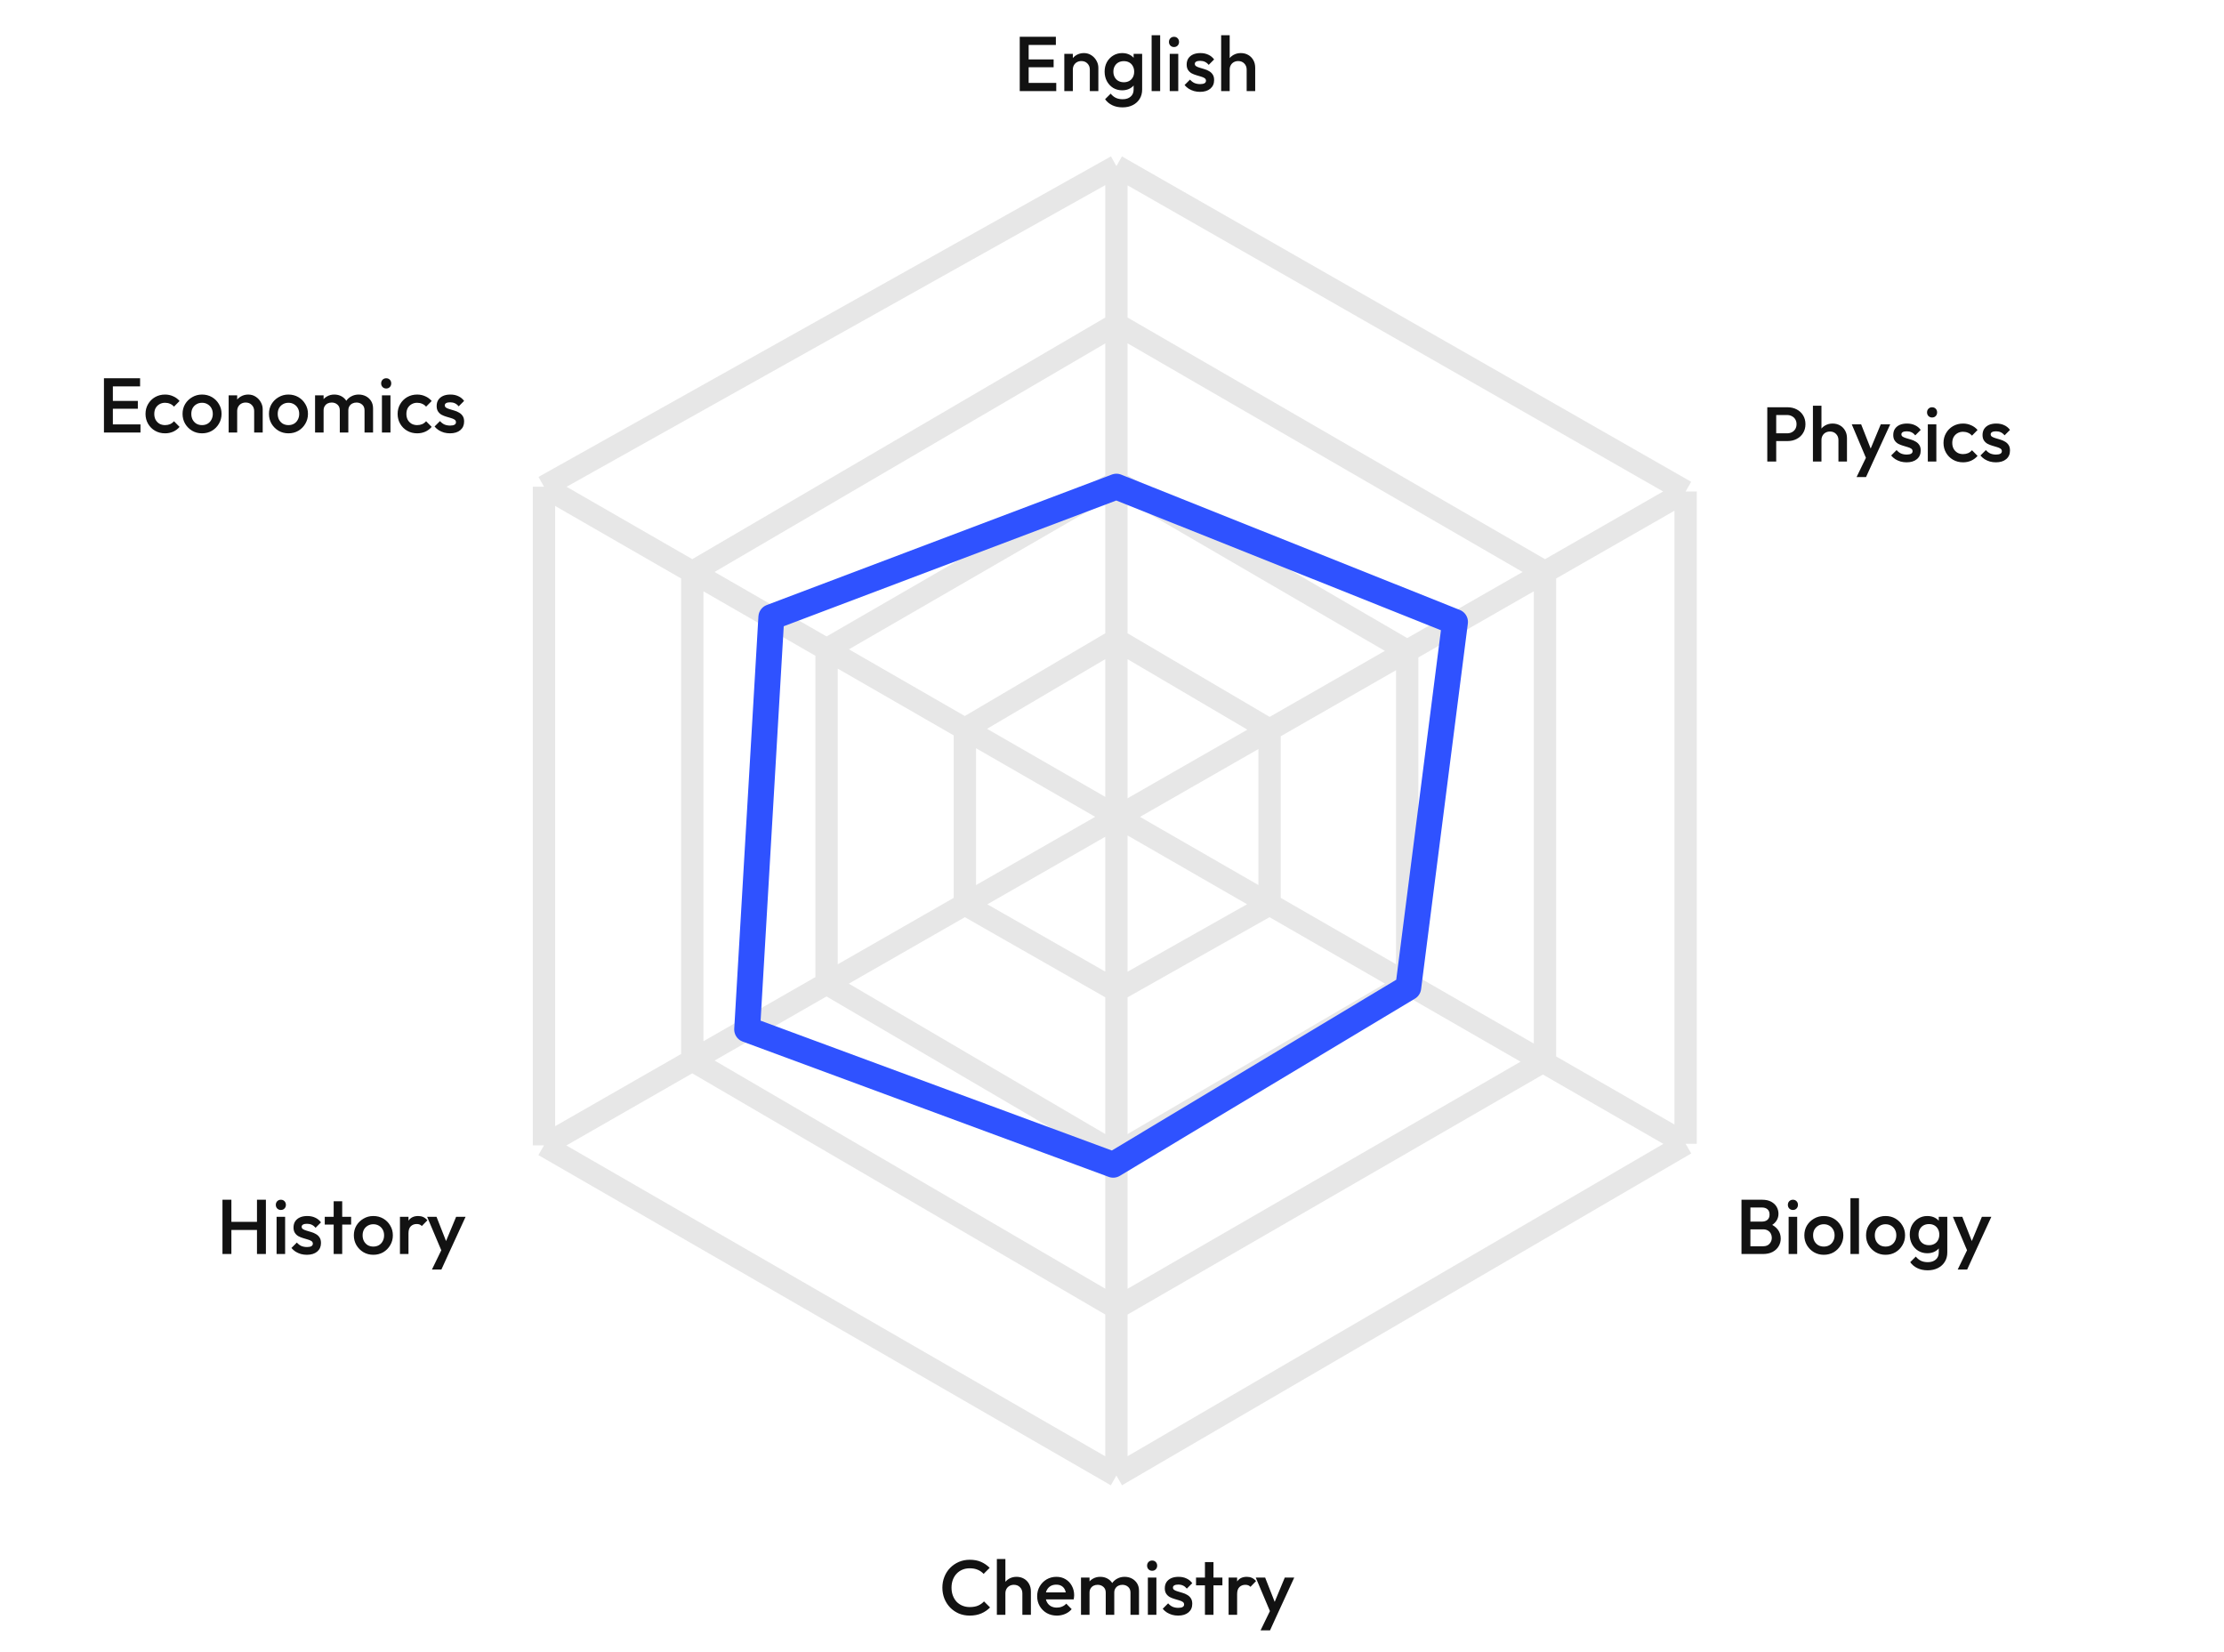
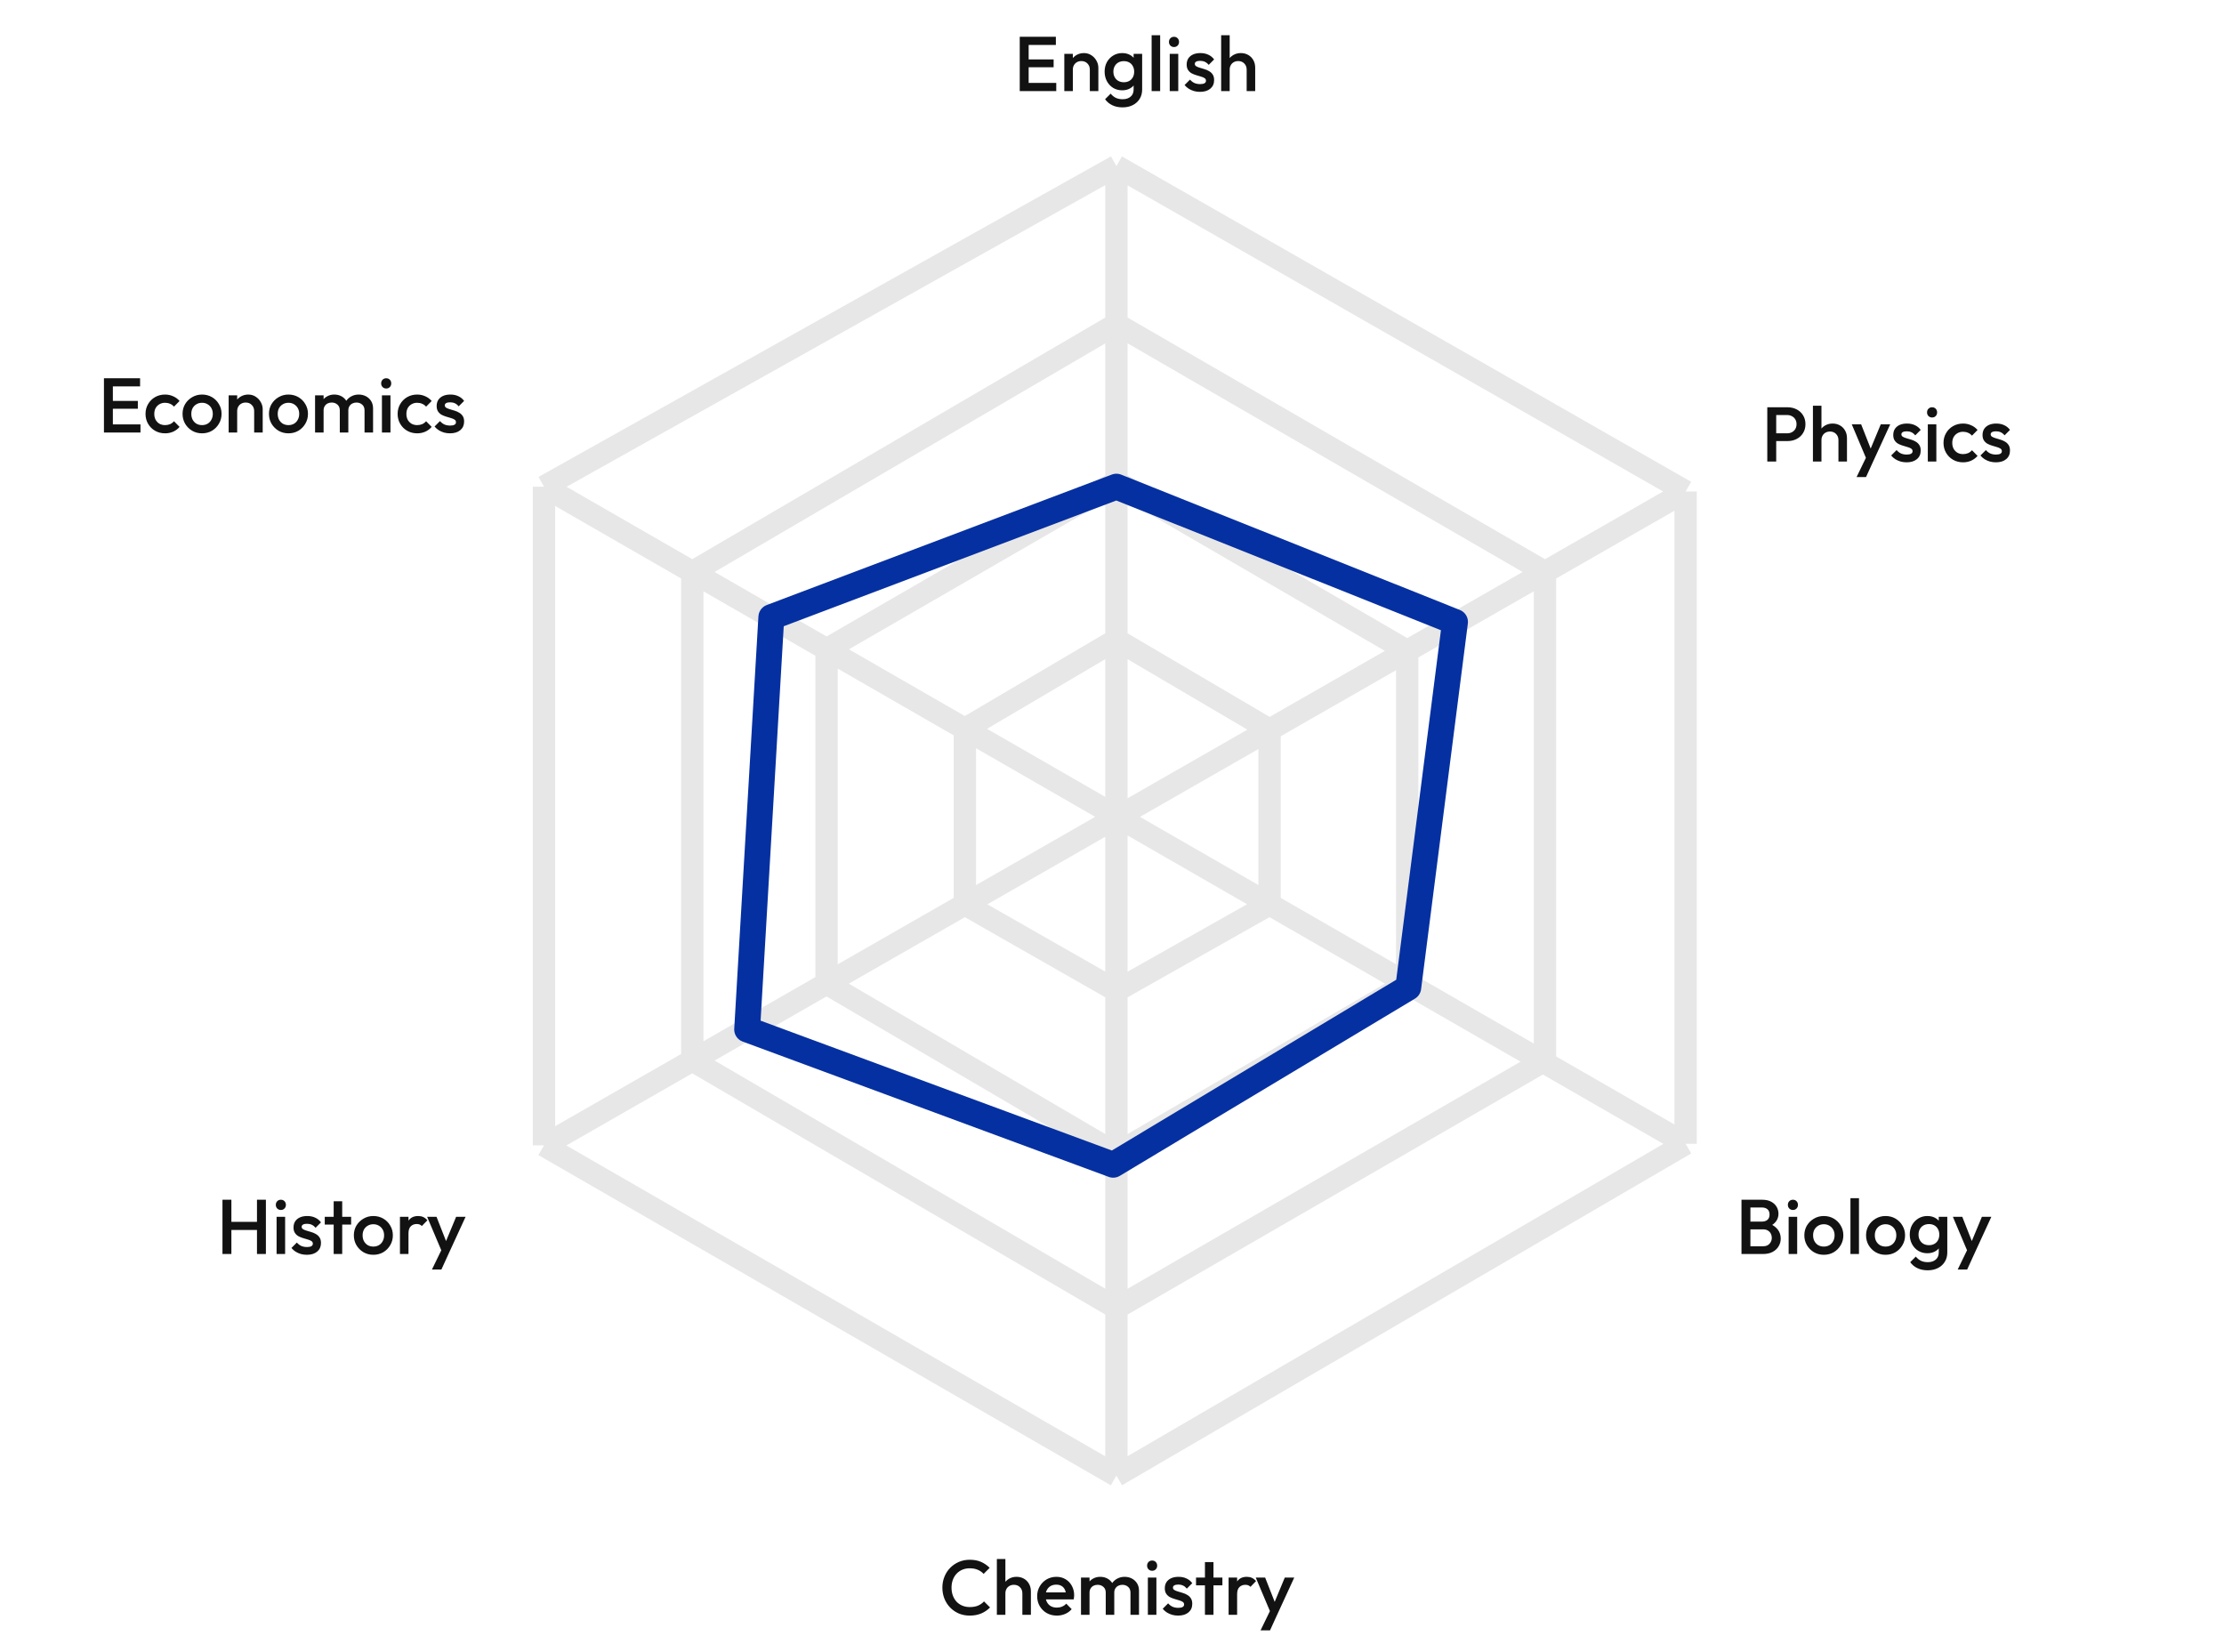
<svg xmlns="http://www.w3.org/2000/svg" width="299" height="222" viewBox="0 0 299 222" fill="none">
  <path d="M150.092 22.333L226.618 66.075M150.092 22.333L73.133 65.426M150.092 22.333V43.554M150.092 198.385L226.618 153.777M150.092 198.385L73.133 153.993M150.092 198.385V175.865M226.618 153.777V66.075M226.618 153.777L189.186 132.229M226.618 66.075L207.71 76.906M73.133 65.426L93.077 76.906M73.133 65.426V109.71V153.993M73.133 153.993L93.077 142.569M150.092 43.554L93.077 76.906M150.092 43.554L207.71 76.906M150.092 43.554V64.776M93.077 76.906V142.569M93.077 76.906L111.128 87.297M93.077 142.569L150.092 175.865M93.077 142.569L111.128 132.229M207.71 76.906V142.068C207.71 142.378 207.544 142.665 207.276 142.82L150.092 175.865M207.71 76.906L189.186 87.517M150.092 175.865V155.076M150.092 64.776L111.128 87.297M150.092 64.776L189.186 87.517M150.092 64.776V85.998M111.128 87.297V132.229M111.128 87.297L129.718 97.998M111.128 132.229L150.092 155.076M111.128 132.229L129.718 121.581M150.092 155.076L189.186 132.229M150.092 155.076V133.205M189.186 132.229V87.517M189.186 132.229L170.687 121.581M189.186 87.517L170.687 98.113M150.092 85.998L170.687 98.113M150.092 85.998V133.205M150.092 85.998L129.718 97.998M170.687 98.113V121.581M170.687 98.113L129.718 121.581M170.687 121.581L150.092 133.205M170.687 121.581L129.718 97.998M150.092 133.205L129.718 121.581M129.718 121.581V97.998" stroke="#121212" stroke-opacity="0.1" stroke-width="3" stroke-linejoin="round" />
-   <path d="M103.699 82.966L150.092 65.425L195.617 83.615L189.33 132.772L149.658 156.592L100.447 138.402L103.699 82.966Z" stroke="#2F52FF" stroke-width="3.475" stroke-linejoin="round" />
+   <path d="M103.699 82.966L150.092 65.425L195.617 83.615L189.33 132.772L149.658 156.592L100.447 138.402L103.699 82.966Z" stroke="#0530A1" stroke-width="3.475" stroke-linejoin="round" />
  <path d="M137.096 12.245V4.947H138.295V12.245H137.096ZM137.919 12.245V11.15H142.006V12.245H137.919ZM137.919 9.044V7.991H141.652V9.044H137.919ZM137.919 6.042V4.947H141.954V6.042H137.919ZM146.519 12.245V9.357C146.519 9.024 146.411 8.749 146.196 8.534C145.987 8.318 145.716 8.21 145.383 8.21C145.16 8.21 144.962 8.259 144.788 8.356C144.615 8.454 144.479 8.589 144.382 8.763C144.284 8.937 144.236 9.135 144.236 9.357L143.788 9.107C143.788 8.725 143.871 8.388 144.038 8.096C144.205 7.797 144.434 7.564 144.726 7.397C145.025 7.223 145.358 7.136 145.727 7.136C146.102 7.136 146.436 7.234 146.728 7.428C147.02 7.616 147.249 7.863 147.416 8.169C147.583 8.467 147.666 8.78 147.666 9.107V12.245H146.519ZM143.089 12.245V7.241H144.236V12.245H143.089ZM150.917 14.434C150.388 14.434 149.926 14.337 149.53 14.143C149.134 13.955 148.814 13.687 148.571 13.34L149.321 12.589C149.523 12.839 149.752 13.027 150.009 13.152C150.267 13.277 150.576 13.34 150.937 13.34C151.389 13.34 151.747 13.222 152.011 12.985C152.275 12.756 152.407 12.44 152.407 12.037V10.806L152.606 9.701L152.407 8.586V7.241H153.554V12.037C153.554 12.516 153.443 12.933 153.221 13.288C152.998 13.649 152.689 13.931 152.293 14.132C151.897 14.334 151.438 14.434 150.917 14.434ZM150.864 12.141C150.42 12.141 150.016 12.033 149.655 11.818C149.301 11.595 149.019 11.293 148.811 10.911C148.609 10.528 148.508 10.101 148.508 9.628C148.508 9.156 148.609 8.732 148.811 8.356C149.019 7.981 149.301 7.686 149.655 7.47C150.016 7.248 150.42 7.136 150.864 7.136C151.261 7.136 151.608 7.216 151.907 7.376C152.206 7.536 152.439 7.759 152.606 8.043C152.772 8.322 152.856 8.648 152.856 9.024V10.254C152.856 10.622 152.769 10.949 152.595 11.234C152.428 11.519 152.195 11.741 151.897 11.901C151.598 12.061 151.254 12.141 150.864 12.141ZM151.094 11.057C151.372 11.057 151.615 10.998 151.824 10.879C152.032 10.761 152.192 10.598 152.303 10.389C152.421 10.174 152.48 9.924 152.48 9.639C152.48 9.354 152.421 9.107 152.303 8.898C152.192 8.683 152.032 8.516 151.824 8.398C151.615 8.28 151.372 8.221 151.094 8.221C150.816 8.221 150.569 8.28 150.354 8.398C150.145 8.516 149.982 8.683 149.864 8.898C149.745 9.107 149.686 9.354 149.686 9.639C149.686 9.917 149.745 10.163 149.864 10.379C149.982 10.594 150.145 10.761 150.354 10.879C150.569 10.998 150.816 11.057 151.094 11.057ZM154.828 12.245V4.739H155.975V12.245H154.828ZM157.262 12.245V7.241H158.409V12.245H157.262ZM157.835 6.323C157.641 6.323 157.477 6.257 157.345 6.125C157.22 5.993 157.158 5.83 157.158 5.635C157.158 5.441 157.22 5.277 157.345 5.145C157.477 5.013 157.641 4.947 157.835 4.947C158.037 4.947 158.2 5.013 158.325 5.145C158.45 5.277 158.513 5.441 158.513 5.635C158.513 5.83 158.45 5.993 158.325 6.125C158.2 6.257 158.037 6.323 157.835 6.323ZM161.332 12.349C161.054 12.349 160.786 12.315 160.529 12.245C160.272 12.169 160.036 12.064 159.82 11.932C159.605 11.793 159.417 11.627 159.257 11.432L159.987 10.702C160.161 10.904 160.359 11.057 160.581 11.161C160.811 11.258 161.068 11.307 161.353 11.307C161.61 11.307 161.804 11.269 161.937 11.192C162.069 11.116 162.135 11.004 162.135 10.858C162.135 10.706 162.072 10.587 161.947 10.504C161.822 10.421 161.659 10.351 161.457 10.296C161.262 10.233 161.054 10.17 160.831 10.108C160.616 10.045 160.407 9.962 160.206 9.858C160.011 9.746 159.851 9.597 159.726 9.409C159.601 9.222 159.539 8.978 159.539 8.679C159.539 8.36 159.612 8.085 159.758 7.856C159.91 7.626 160.122 7.449 160.394 7.324C160.672 7.199 161.002 7.136 161.384 7.136C161.787 7.136 162.142 7.209 162.447 7.355C162.76 7.494 163.021 7.706 163.229 7.991L162.5 8.721C162.354 8.54 162.187 8.405 161.999 8.315C161.811 8.224 161.596 8.179 161.353 8.179C161.123 8.179 160.946 8.214 160.821 8.283C160.696 8.353 160.633 8.454 160.633 8.586C160.633 8.725 160.696 8.832 160.821 8.909C160.946 8.985 161.106 9.051 161.301 9.107C161.502 9.163 161.711 9.225 161.926 9.295C162.149 9.357 162.357 9.448 162.552 9.566C162.753 9.677 162.917 9.83 163.042 10.024C163.167 10.212 163.229 10.459 163.229 10.765C163.229 11.251 163.059 11.637 162.718 11.922C162.378 12.207 161.916 12.349 161.332 12.349ZM167.605 12.245V9.357C167.605 9.024 167.497 8.749 167.282 8.534C167.073 8.318 166.802 8.21 166.469 8.21C166.246 8.21 166.048 8.259 165.874 8.356C165.7 8.454 165.565 8.589 165.468 8.763C165.37 8.937 165.322 9.135 165.322 9.357L164.873 9.107C164.873 8.725 164.957 8.388 165.124 8.096C165.29 7.797 165.52 7.564 165.812 7.397C166.111 7.223 166.444 7.136 166.813 7.136C167.188 7.136 167.522 7.22 167.813 7.387C168.105 7.553 168.335 7.786 168.502 8.085C168.668 8.377 168.752 8.718 168.752 9.107V12.245H167.605ZM164.175 12.245V4.739H165.322V12.245H164.175Z" fill="#121212" />
  <path d="M238.423 59.298V58.256H240.247C240.497 58.256 240.716 58.207 240.904 58.11C241.099 58.006 241.252 57.863 241.363 57.682C241.474 57.495 241.53 57.276 241.53 57.026C241.53 56.775 241.474 56.56 241.363 56.379C241.252 56.192 241.099 56.049 240.904 55.952C240.716 55.847 240.497 55.795 240.247 55.795H238.423V54.753H240.31C240.768 54.753 241.179 54.847 241.54 55.034C241.908 55.222 242.197 55.486 242.405 55.827C242.621 56.167 242.729 56.567 242.729 57.026C242.729 57.484 242.621 57.884 242.405 58.225C242.197 58.565 241.908 58.829 241.54 59.017C241.179 59.205 240.768 59.298 240.31 59.298H238.423ZM237.599 62.051V54.753H238.798V62.051H237.599ZM247.165 62.051V59.163C247.165 58.829 247.057 58.555 246.842 58.339C246.633 58.124 246.362 58.016 246.028 58.016C245.806 58.016 245.608 58.065 245.434 58.162C245.26 58.259 245.125 58.395 245.028 58.569C244.93 58.742 244.882 58.941 244.882 59.163L244.433 58.913C244.433 58.53 244.517 58.193 244.684 57.901C244.85 57.602 245.08 57.37 245.372 57.203C245.671 57.029 246.004 56.942 246.373 56.942C246.748 56.942 247.081 57.026 247.373 57.193C247.665 57.359 247.895 57.592 248.061 57.891C248.228 58.183 248.312 58.523 248.312 58.913V62.051H247.165ZM243.735 62.051V54.544H244.882V62.051H243.735ZM251.093 62.103L248.956 57.047H250.217L251.677 60.758H251.312L252.855 57.047H254.127L251.802 62.103H251.093ZM249.602 64.136L251.156 60.935L251.802 62.103L250.874 64.136H249.602ZM256.327 62.155C256.049 62.155 255.781 62.12 255.524 62.051C255.267 61.974 255.031 61.87 254.815 61.738C254.6 61.599 254.412 61.432 254.252 61.238L254.982 60.508C255.156 60.709 255.354 60.862 255.576 60.967C255.806 61.064 256.063 61.113 256.348 61.113C256.605 61.113 256.8 61.074 256.932 60.998C257.064 60.921 257.13 60.81 257.13 60.664C257.13 60.511 257.067 60.393 256.942 60.31C256.817 60.226 256.654 60.157 256.452 60.101C256.257 60.039 256.049 59.976 255.826 59.914C255.611 59.851 255.402 59.768 255.201 59.663C255.006 59.552 254.846 59.403 254.721 59.215C254.596 59.027 254.534 58.784 254.534 58.485C254.534 58.166 254.607 57.891 254.753 57.662C254.906 57.432 255.118 57.255 255.389 57.13C255.667 57.005 255.997 56.942 256.379 56.942C256.782 56.942 257.137 57.015 257.442 57.161C257.755 57.3 258.016 57.512 258.224 57.797L257.495 58.527C257.349 58.346 257.182 58.211 256.994 58.12C256.806 58.03 256.591 57.985 256.348 57.985C256.118 57.985 255.941 58.02 255.816 58.089C255.691 58.159 255.628 58.259 255.628 58.391C255.628 58.53 255.691 58.638 255.816 58.715C255.941 58.791 256.101 58.857 256.296 58.913C256.497 58.968 256.706 59.031 256.921 59.1C257.144 59.163 257.352 59.253 257.547 59.371C257.748 59.483 257.912 59.636 258.037 59.83C258.162 60.018 258.224 60.265 258.224 60.57C258.224 61.057 258.054 61.443 257.714 61.728C257.373 62.013 256.911 62.155 256.327 62.155ZM259.18 62.051V57.047H260.327V62.051H259.18ZM259.754 56.129C259.559 56.129 259.396 56.063 259.264 55.931C259.139 55.799 259.076 55.636 259.076 55.441C259.076 55.246 259.139 55.083 259.264 54.951C259.396 54.819 259.559 54.753 259.754 54.753C259.955 54.753 260.119 54.819 260.244 54.951C260.369 55.083 260.431 55.246 260.431 55.441C260.431 55.636 260.369 55.799 260.244 55.931C260.119 56.063 259.955 56.129 259.754 56.129ZM263.918 62.155C263.424 62.155 262.976 62.041 262.573 61.811C262.176 61.582 261.864 61.269 261.634 60.873C261.405 60.477 261.29 60.035 261.29 59.549C261.29 59.055 261.405 58.614 261.634 58.225C261.864 57.828 262.176 57.516 262.573 57.286C262.976 57.057 263.424 56.942 263.918 56.942C264.307 56.942 264.668 57.019 265.002 57.172C265.342 57.318 265.631 57.53 265.867 57.808L265.117 58.569C264.971 58.395 264.793 58.266 264.585 58.183C264.383 58.093 264.161 58.047 263.918 58.047C263.633 58.047 263.379 58.113 263.156 58.245C262.941 58.371 262.771 58.544 262.646 58.767C262.527 58.989 262.468 59.25 262.468 59.549C262.468 59.841 262.527 60.101 262.646 60.331C262.771 60.553 262.941 60.73 263.156 60.862C263.379 60.987 263.633 61.05 263.918 61.05C264.161 61.05 264.383 61.008 264.585 60.925C264.793 60.835 264.971 60.703 265.117 60.529L265.867 61.29C265.631 61.568 265.342 61.783 265.002 61.936C264.668 62.082 264.307 62.155 263.918 62.155ZM268.331 62.155C268.053 62.155 267.785 62.12 267.528 62.051C267.271 61.974 267.035 61.87 266.819 61.738C266.604 61.599 266.416 61.432 266.256 61.238L266.986 60.508C267.16 60.709 267.358 60.862 267.58 60.967C267.81 61.064 268.067 61.113 268.352 61.113C268.609 61.113 268.804 61.074 268.936 60.998C269.068 60.921 269.134 60.81 269.134 60.664C269.134 60.511 269.071 60.393 268.946 60.31C268.821 60.226 268.658 60.157 268.456 60.101C268.261 60.039 268.053 59.976 267.83 59.914C267.615 59.851 267.406 59.768 267.205 59.663C267.01 59.552 266.85 59.403 266.725 59.215C266.6 59.027 266.538 58.784 266.538 58.485C266.538 58.166 266.611 57.891 266.757 57.662C266.909 57.432 267.121 57.255 267.393 57.13C267.671 57.005 268.001 56.942 268.383 56.942C268.786 56.942 269.141 57.015 269.446 57.161C269.759 57.3 270.02 57.512 270.228 57.797L269.499 58.527C269.353 58.346 269.186 58.211 268.998 58.12C268.81 58.03 268.595 57.985 268.352 57.985C268.122 57.985 267.945 58.02 267.82 58.089C267.695 58.159 267.632 58.259 267.632 58.391C267.632 58.53 267.695 58.638 267.82 58.715C267.945 58.791 268.105 58.857 268.3 58.913C268.501 58.968 268.71 59.031 268.925 59.1C269.148 59.163 269.356 59.253 269.551 59.371C269.752 59.483 269.916 59.636 270.041 59.83C270.166 60.018 270.228 60.265 270.228 60.57C270.228 61.057 270.058 61.443 269.718 61.728C269.377 62.013 268.915 62.155 268.331 62.155Z" fill="#121212" />
  <path d="M234.954 168.592V167.549H237.049C237.418 167.549 237.703 167.435 237.904 167.205C238.106 166.976 238.207 166.712 238.207 166.413C238.207 166.211 238.162 166.024 238.071 165.85C237.981 165.676 237.849 165.537 237.675 165.433C237.501 165.329 237.293 165.276 237.049 165.276H234.954V164.234H236.872C237.185 164.234 237.435 164.154 237.623 163.994C237.811 163.834 237.904 163.598 237.904 163.285C237.904 162.972 237.811 162.736 237.623 162.576C237.435 162.416 237.185 162.336 236.872 162.336H234.954V161.294H236.904C237.397 161.294 237.807 161.384 238.134 161.565C238.46 161.745 238.704 161.978 238.864 162.263C239.023 162.548 239.103 162.854 239.103 163.181C239.103 163.563 238.996 163.9 238.78 164.192C238.572 164.484 238.262 164.72 237.852 164.901L237.946 164.526C238.405 164.713 238.763 164.978 239.02 165.318C239.277 165.659 239.406 166.058 239.406 166.517C239.406 166.892 239.312 167.236 239.124 167.549C238.944 167.862 238.672 168.116 238.311 168.31C237.957 168.498 237.519 168.592 236.997 168.592H234.954ZM234.13 168.592V161.294H235.329V168.592H234.13ZM240.47 168.592V163.587H241.617V168.592H240.47ZM241.043 162.67C240.849 162.67 240.685 162.604 240.553 162.472C240.428 162.34 240.366 162.176 240.366 161.982C240.366 161.787 240.428 161.624 240.553 161.492C240.685 161.36 240.849 161.294 241.043 161.294C241.245 161.294 241.408 161.36 241.533 161.492C241.658 161.624 241.721 161.787 241.721 161.982C241.721 162.176 241.658 162.34 241.533 162.472C241.408 162.604 241.245 162.67 241.043 162.67ZM245.197 168.696C244.71 168.696 244.269 168.581 243.873 168.352C243.476 168.116 243.16 167.799 242.924 167.403C242.695 167.007 242.58 166.566 242.58 166.079C242.58 165.593 242.695 165.155 242.924 164.766C243.16 164.376 243.476 164.067 243.873 163.838C244.269 163.601 244.71 163.483 245.197 163.483C245.69 163.483 246.135 163.598 246.531 163.827C246.927 164.057 247.24 164.369 247.47 164.766C247.706 165.155 247.824 165.593 247.824 166.079C247.824 166.566 247.706 167.007 247.47 167.403C247.24 167.799 246.927 168.116 246.531 168.352C246.135 168.581 245.69 168.696 245.197 168.696ZM245.197 167.591C245.482 167.591 245.732 167.528 245.947 167.403C246.17 167.271 246.34 167.09 246.458 166.861C246.583 166.632 246.646 166.371 246.646 166.079C246.646 165.787 246.583 165.53 246.458 165.308C246.333 165.085 246.163 164.911 245.947 164.786C245.732 164.654 245.482 164.588 245.197 164.588C244.919 164.588 244.668 164.654 244.446 164.786C244.231 164.911 244.06 165.085 243.935 165.308C243.817 165.53 243.758 165.787 243.758 166.079C243.758 166.371 243.817 166.632 243.935 166.861C244.06 167.09 244.231 167.271 244.446 167.403C244.668 167.528 244.919 167.591 245.197 167.591ZM248.778 168.592V161.085H249.925V168.592H248.778ZM253.495 168.696C253.008 168.696 252.567 168.581 252.171 168.352C251.774 168.116 251.458 167.799 251.222 167.403C250.992 167.007 250.878 166.566 250.878 166.079C250.878 165.593 250.992 165.155 251.222 164.766C251.458 164.376 251.774 164.067 252.171 163.838C252.567 163.601 253.008 163.483 253.495 163.483C253.988 163.483 254.433 163.598 254.829 163.827C255.225 164.057 255.538 164.369 255.767 164.766C256.004 165.155 256.122 165.593 256.122 166.079C256.122 166.566 256.004 167.007 255.767 167.403C255.538 167.799 255.225 168.116 254.829 168.352C254.433 168.581 253.988 168.696 253.495 168.696ZM253.495 167.591C253.78 167.591 254.03 167.528 254.245 167.403C254.468 167.271 254.638 167.09 254.756 166.861C254.881 166.632 254.944 166.371 254.944 166.079C254.944 165.787 254.881 165.53 254.756 165.308C254.631 165.085 254.461 164.911 254.245 164.786C254.03 164.654 253.78 164.588 253.495 164.588C253.217 164.588 252.966 164.654 252.744 164.786C252.528 164.911 252.358 165.085 252.233 165.308C252.115 165.53 252.056 165.787 252.056 166.079C252.056 166.371 252.115 166.632 252.233 166.861C252.358 167.09 252.528 167.271 252.744 167.403C252.966 167.528 253.217 167.591 253.495 167.591ZM259.161 170.781C258.633 170.781 258.17 170.684 257.774 170.489C257.378 170.302 257.058 170.034 256.815 169.687L257.566 168.936C257.767 169.186 257.997 169.374 258.254 169.499C258.511 169.624 258.82 169.687 259.182 169.687C259.633 169.687 259.991 169.568 260.256 169.332C260.52 169.103 260.652 168.786 260.652 168.383V167.153L260.85 166.048L260.652 164.932V163.587H261.799V168.383C261.799 168.863 261.687 169.28 261.465 169.634C261.243 169.996 260.933 170.277 260.537 170.479C260.141 170.68 259.682 170.781 259.161 170.781ZM259.109 168.488C258.664 168.488 258.261 168.38 257.899 168.164C257.545 167.942 257.263 167.64 257.055 167.257C256.853 166.875 256.752 166.448 256.752 165.975C256.752 165.502 256.853 165.078 257.055 164.703C257.263 164.328 257.545 164.032 257.899 163.817C258.261 163.594 258.664 163.483 259.109 163.483C259.505 163.483 259.852 163.563 260.151 163.723C260.45 163.883 260.683 164.105 260.85 164.39C261.017 164.668 261.1 164.995 261.1 165.37V166.6C261.1 166.969 261.013 167.296 260.839 167.58C260.673 167.865 260.44 168.088 260.141 168.248C259.842 168.408 259.498 168.488 259.109 168.488ZM259.338 167.403C259.616 167.403 259.859 167.344 260.068 167.226C260.276 167.108 260.436 166.945 260.547 166.736C260.666 166.521 260.725 166.27 260.725 165.985C260.725 165.7 260.666 165.454 260.547 165.245C260.436 165.03 260.276 164.863 260.068 164.745C259.859 164.627 259.616 164.567 259.338 164.567C259.06 164.567 258.813 164.627 258.598 164.745C258.389 164.863 258.226 165.03 258.108 165.245C257.99 165.454 257.931 165.7 257.931 165.985C257.931 166.263 257.99 166.51 258.108 166.726C258.226 166.941 258.389 167.108 258.598 167.226C258.813 167.344 259.06 167.403 259.338 167.403ZM264.689 168.644L262.551 163.587H263.813L265.272 167.299H264.907L266.451 163.587H267.722L265.398 168.644H264.689ZM263.198 170.677L264.751 167.476L265.398 168.644L264.47 170.677H263.198Z" fill="#121212" />
  <path d="M130.375 217.203C129.847 217.203 129.357 217.109 128.905 216.921C128.46 216.727 128.071 216.459 127.737 216.118C127.404 215.771 127.147 215.371 126.966 214.92C126.785 214.461 126.695 213.971 126.695 213.449C126.695 212.928 126.785 212.442 126.966 211.99C127.147 211.531 127.404 211.131 127.737 210.791C128.071 210.45 128.46 210.183 128.905 209.988C129.357 209.793 129.847 209.696 130.375 209.696C130.966 209.696 131.477 209.793 131.908 209.988C132.339 210.183 132.721 210.447 133.055 210.78L132.241 211.594C132.026 211.357 131.762 211.173 131.449 211.041C131.143 210.909 130.785 210.843 130.375 210.843C130.014 210.843 129.684 210.906 129.385 211.031C129.086 211.156 128.825 211.336 128.603 211.573C128.387 211.802 128.221 212.077 128.102 212.396C127.984 212.716 127.925 213.067 127.925 213.449C127.925 213.832 127.984 214.183 128.102 214.502C128.221 214.822 128.387 215.1 128.603 215.337C128.825 215.566 129.086 215.743 129.385 215.868C129.684 215.993 130.014 216.056 130.375 216.056C130.82 216.056 131.195 215.99 131.501 215.858C131.814 215.719 132.078 215.531 132.294 215.295L133.107 216.108C132.773 216.449 132.38 216.716 131.929 216.911C131.477 217.105 130.959 217.203 130.375 217.203ZM137.45 217.099V214.211C137.45 213.877 137.343 213.602 137.127 213.387C136.919 213.171 136.648 213.064 136.314 213.064C136.092 213.064 135.893 213.112 135.72 213.21C135.546 213.307 135.41 213.443 135.313 213.616C135.216 213.79 135.167 213.988 135.167 214.211L134.719 213.96C134.719 213.578 134.802 213.241 134.969 212.949C135.136 212.65 135.365 212.417 135.657 212.25C135.956 212.077 136.29 211.99 136.658 211.99C137.033 211.99 137.367 212.073 137.659 212.24C137.951 212.407 138.18 212.64 138.347 212.939C138.514 213.231 138.597 213.571 138.597 213.96V217.099H137.45ZM134.02 217.099V209.592H135.167V217.099H134.02ZM142.088 217.203C141.587 217.203 141.135 217.092 140.732 216.869C140.336 216.64 140.02 216.327 139.783 215.931C139.554 215.535 139.439 215.09 139.439 214.596C139.439 214.103 139.554 213.661 139.783 213.272C140.013 212.876 140.322 212.563 140.711 212.334C141.108 212.105 141.545 211.99 142.025 211.99C142.491 211.99 142.901 212.098 143.255 212.313C143.617 212.529 143.898 212.824 144.1 213.199C144.308 213.575 144.413 214.002 144.413 214.482C144.413 214.565 144.406 214.652 144.392 214.742C144.385 214.826 144.371 214.92 144.35 215.024H140.242V214.085H143.756L143.328 214.461C143.314 214.155 143.255 213.898 143.151 213.689C143.047 213.481 142.897 213.321 142.703 213.21C142.515 213.098 142.282 213.043 142.004 213.043C141.712 213.043 141.459 213.105 141.243 213.231C141.028 213.356 140.861 213.533 140.743 213.762C140.624 213.985 140.565 214.252 140.565 214.565C140.565 214.878 140.628 215.152 140.753 215.389C140.878 215.625 141.055 215.809 141.285 215.941C141.514 216.066 141.778 216.129 142.077 216.129C142.334 216.129 142.571 216.084 142.786 215.993C143.009 215.903 143.196 215.771 143.349 215.597L144.079 216.337C143.836 216.622 143.54 216.838 143.193 216.984C142.845 217.13 142.477 217.203 142.088 217.203ZM145.332 217.099V212.094H146.479V217.099H145.332ZM148.658 217.099V214.117C148.658 213.783 148.553 213.526 148.345 213.345C148.136 213.158 147.879 213.064 147.573 213.064C147.365 213.064 147.177 213.105 147.01 213.189C146.851 213.272 146.722 213.394 146.625 213.554C146.527 213.707 146.479 213.894 146.479 214.117L146.03 213.867C146.03 213.484 146.114 213.154 146.281 212.876C146.447 212.598 146.673 212.383 146.958 212.23C147.243 212.07 147.563 211.99 147.917 211.99C148.272 211.99 148.592 212.066 148.877 212.219C149.162 212.372 149.388 212.588 149.554 212.866C149.721 213.144 149.805 213.477 149.805 213.867V217.099H148.658ZM151.984 217.099V214.117C151.984 213.783 151.879 213.526 151.671 213.345C151.462 213.158 151.205 213.064 150.899 213.064C150.698 213.064 150.514 213.105 150.347 213.189C150.18 213.272 150.048 213.394 149.951 213.554C149.853 213.707 149.805 213.894 149.805 214.117L149.158 213.867C149.193 213.484 149.304 213.154 149.492 212.876C149.679 212.598 149.919 212.383 150.211 212.23C150.51 212.07 150.837 211.99 151.191 211.99C151.553 211.99 151.879 212.066 152.171 212.219C152.463 212.372 152.696 212.588 152.87 212.866C153.044 213.144 153.13 213.477 153.13 213.867V217.099H151.984ZM154.322 217.099V212.094H155.469V217.099H154.322ZM154.896 211.177C154.701 211.177 154.538 211.111 154.406 210.979C154.281 210.846 154.218 210.683 154.218 210.489C154.218 210.294 154.281 210.131 154.406 209.999C154.538 209.866 154.701 209.8 154.896 209.8C155.097 209.8 155.261 209.866 155.386 209.999C155.511 210.131 155.573 210.294 155.573 210.489C155.573 210.683 155.511 210.846 155.386 210.979C155.261 211.111 155.097 211.177 154.896 211.177ZM158.392 217.203C158.114 217.203 157.847 217.168 157.59 217.099C157.332 217.022 157.096 216.918 156.881 216.786C156.665 216.647 156.477 216.48 156.318 216.285L157.047 215.555C157.221 215.757 157.419 215.91 157.642 216.014C157.871 216.112 158.128 216.16 158.413 216.16C158.67 216.16 158.865 216.122 158.997 216.046C159.129 215.969 159.195 215.858 159.195 215.712C159.195 215.559 159.133 215.441 159.007 215.357C158.882 215.274 158.719 215.204 158.517 215.149C158.323 215.086 158.114 215.024 157.892 214.961C157.676 214.899 157.468 214.815 157.266 214.711C157.072 214.6 156.912 214.45 156.787 214.263C156.662 214.075 156.599 213.832 156.599 213.533C156.599 213.213 156.672 212.939 156.818 212.709C156.971 212.48 157.183 212.303 157.454 212.178C157.732 212.052 158.062 211.99 158.444 211.99C158.848 211.99 159.202 212.063 159.508 212.209C159.821 212.348 160.081 212.56 160.29 212.845L159.56 213.575C159.414 213.394 159.247 213.258 159.06 213.168C158.872 213.078 158.656 213.032 158.413 213.032C158.184 213.032 158.007 213.067 157.881 213.137C157.756 213.206 157.694 213.307 157.694 213.439C157.694 213.578 157.756 213.686 157.881 213.762C158.007 213.839 158.166 213.905 158.361 213.96C158.563 214.016 158.771 214.078 158.987 214.148C159.209 214.211 159.418 214.301 159.612 214.419C159.814 214.53 159.977 214.683 160.102 214.878C160.227 215.065 160.29 215.312 160.29 215.618C160.29 216.105 160.12 216.49 159.779 216.775C159.438 217.06 158.976 217.203 158.392 217.203ZM161.996 217.099V210.009H163.143V217.099H161.996ZM160.797 213.137V212.094H164.342V213.137H160.797ZM165.176 217.099V212.094H166.322V217.099H165.176ZM166.322 214.315L165.926 214.117C165.926 213.484 166.065 212.973 166.343 212.584C166.628 212.188 167.056 211.99 167.626 211.99C167.876 211.99 168.102 212.035 168.303 212.125C168.505 212.216 168.693 212.362 168.866 212.563L168.116 213.335C168.025 213.237 167.925 213.168 167.813 213.126C167.702 213.085 167.574 213.064 167.428 213.064C167.108 213.064 166.844 213.164 166.635 213.366C166.427 213.568 166.322 213.884 166.322 214.315ZM170.966 217.151L168.829 212.094H170.09L171.55 215.806H171.185L172.728 212.094H174L171.675 217.151H170.966ZM169.475 219.184L171.029 215.983L171.675 217.151L170.747 219.184H169.475Z" fill="#121212" />
  <path d="M29.909 168.592V161.294H31.108V168.592H29.909ZM34.549 168.592V161.294H35.748V168.592H34.549ZM30.733 165.36V164.265H34.809V165.36H30.733ZM37.186 168.592V163.587H38.333V168.592H37.186ZM37.759 162.67C37.565 162.67 37.401 162.604 37.269 162.472C37.144 162.34 37.081 162.176 37.081 161.982C37.081 161.787 37.144 161.624 37.269 161.492C37.401 161.36 37.565 161.294 37.759 161.294C37.961 161.294 38.124 161.36 38.249 161.492C38.374 161.624 38.437 161.787 38.437 161.982C38.437 162.176 38.374 162.34 38.249 162.472C38.124 162.604 37.961 162.67 37.759 162.67ZM41.256 168.696C40.978 168.696 40.71 168.661 40.453 168.592C40.196 168.515 39.959 168.411 39.744 168.279C39.529 168.14 39.341 167.973 39.181 167.779L39.911 167.049C40.084 167.25 40.283 167.403 40.505 167.508C40.734 167.605 40.992 167.653 41.277 167.653C41.534 167.653 41.728 167.615 41.86 167.539C41.992 167.462 42.059 167.351 42.059 167.205C42.059 167.052 41.996 166.934 41.871 166.851C41.746 166.767 41.582 166.698 41.381 166.642C41.186 166.58 40.978 166.517 40.755 166.455C40.54 166.392 40.331 166.309 40.13 166.204C39.935 166.093 39.775 165.944 39.65 165.756C39.525 165.568 39.462 165.325 39.462 165.026C39.462 164.706 39.535 164.432 39.681 164.203C39.834 163.973 40.046 163.796 40.317 163.671C40.595 163.546 40.926 163.483 41.308 163.483C41.711 163.483 42.065 163.556 42.371 163.702C42.684 163.841 42.945 164.053 43.153 164.338L42.423 165.068C42.277 164.887 42.111 164.752 41.923 164.661C41.735 164.571 41.52 164.526 41.277 164.526C41.047 164.526 40.87 164.56 40.745 164.63C40.62 164.699 40.557 164.8 40.557 164.932C40.557 165.071 40.62 165.179 40.745 165.256C40.87 165.332 41.03 165.398 41.224 165.454C41.426 165.509 41.635 165.572 41.85 165.641C42.072 165.704 42.281 165.794 42.475 165.912C42.677 166.024 42.84 166.176 42.965 166.371C43.091 166.559 43.153 166.806 43.153 167.111C43.153 167.598 42.983 167.984 42.642 168.269C42.302 168.554 41.84 168.696 41.256 168.696ZM44.86 168.592V161.502H46.007V168.592H44.86ZM43.661 164.63V163.587H47.206V164.63H43.661ZM50.19 168.696C49.703 168.696 49.262 168.581 48.866 168.352C48.47 168.116 48.154 167.799 47.917 167.403C47.688 167.007 47.573 166.566 47.573 166.079C47.573 165.593 47.688 165.155 47.917 164.766C48.154 164.376 48.47 164.067 48.866 163.838C49.262 163.601 49.703 163.483 50.19 163.483C50.684 163.483 51.128 163.598 51.525 163.827C51.921 164.057 52.233 164.369 52.463 164.766C52.699 165.155 52.817 165.593 52.817 166.079C52.817 166.566 52.699 167.007 52.463 167.403C52.233 167.799 51.921 168.116 51.525 168.352C51.128 168.581 50.684 168.696 50.19 168.696ZM50.19 167.591C50.475 167.591 50.725 167.528 50.941 167.403C51.163 167.271 51.333 167.09 51.452 166.861C51.577 166.632 51.639 166.371 51.639 166.079C51.639 165.787 51.577 165.53 51.452 165.308C51.327 165.085 51.156 164.911 50.941 164.786C50.725 164.654 50.475 164.588 50.19 164.588C49.912 164.588 49.662 164.654 49.439 164.786C49.224 164.911 49.054 165.085 48.929 165.308C48.81 165.53 48.751 165.787 48.751 166.079C48.751 166.371 48.81 166.632 48.929 166.861C49.054 167.09 49.224 167.271 49.439 167.403C49.662 167.528 49.912 167.591 50.19 167.591ZM53.771 168.592V163.587H54.918V168.592H53.771ZM54.918 165.808L54.522 165.61C54.522 164.978 54.661 164.467 54.939 164.077C55.224 163.681 55.651 163.483 56.221 163.483C56.471 163.483 56.697 163.528 56.899 163.619C57.1 163.709 57.288 163.855 57.462 164.057L56.711 164.828C56.621 164.731 56.52 164.661 56.409 164.62C56.298 164.578 56.169 164.557 56.023 164.557C55.703 164.557 55.439 164.658 55.231 164.859C55.022 165.061 54.918 165.377 54.918 165.808ZM59.562 168.644L57.424 163.587H58.686L60.145 167.299H59.781L61.324 163.587H62.595L60.27 168.644H59.562ZM58.071 170.677L59.624 167.476L60.27 168.644L59.343 170.677H58.071Z" fill="#121212" />
  <path d="M13.975 58.153V50.855H15.174V58.153H13.975ZM14.799 58.153V57.058H18.886V58.153H14.799ZM14.799 54.952V53.899H18.532V54.952H14.799ZM14.799 51.95V50.855H18.834V51.95H14.799ZM22.191 58.257C21.698 58.257 21.25 58.143 20.846 57.913C20.45 57.684 20.137 57.371 19.908 56.975C19.679 56.579 19.564 56.137 19.564 55.651C19.564 55.157 19.679 54.716 19.908 54.327C20.137 53.931 20.45 53.618 20.846 53.389C21.25 53.159 21.698 53.044 22.191 53.044C22.581 53.044 22.942 53.121 23.276 53.274C23.616 53.42 23.905 53.632 24.141 53.91L23.39 54.671C23.244 54.497 23.067 54.368 22.858 54.285C22.657 54.195 22.434 54.15 22.191 54.15C21.906 54.15 21.653 54.216 21.43 54.348C21.215 54.473 21.044 54.647 20.919 54.869C20.801 55.091 20.742 55.352 20.742 55.651C20.742 55.943 20.801 56.203 20.919 56.433C21.044 56.655 21.215 56.833 21.43 56.965C21.653 57.09 21.906 57.152 22.191 57.152C22.434 57.152 22.657 57.111 22.858 57.027C23.067 56.937 23.244 56.805 23.39 56.631L24.141 57.392C23.905 57.67 23.616 57.886 23.276 58.038C22.942 58.184 22.581 58.257 22.191 58.257ZM27.16 58.257C26.673 58.257 26.232 58.143 25.835 57.913C25.439 57.677 25.123 57.361 24.887 56.965C24.657 56.568 24.543 56.127 24.543 55.64C24.543 55.154 24.657 54.716 24.887 54.327C25.123 53.938 25.439 53.628 25.835 53.399C26.232 53.163 26.673 53.044 27.16 53.044C27.653 53.044 28.098 53.159 28.494 53.389C28.89 53.618 29.203 53.931 29.432 54.327C29.669 54.716 29.787 55.154 29.787 55.64C29.787 56.127 29.669 56.568 29.432 56.965C29.203 57.361 28.89 57.677 28.494 57.913C28.098 58.143 27.653 58.257 27.16 58.257ZM27.16 57.152C27.445 57.152 27.695 57.09 27.91 56.965C28.133 56.833 28.303 56.652 28.421 56.422C28.546 56.193 28.609 55.932 28.609 55.64C28.609 55.349 28.546 55.091 28.421 54.869C28.296 54.647 28.126 54.473 27.91 54.348C27.695 54.216 27.445 54.15 27.16 54.15C26.881 54.15 26.631 54.216 26.409 54.348C26.193 54.473 26.023 54.647 25.898 54.869C25.78 55.091 25.721 55.349 25.721 55.64C25.721 55.932 25.78 56.193 25.898 56.422C26.023 56.652 26.193 56.833 26.409 56.965C26.631 57.09 26.881 57.152 27.16 57.152ZM34.171 58.153V55.265C34.171 54.931 34.063 54.657 33.847 54.441C33.639 54.226 33.368 54.118 33.034 54.118C32.812 54.118 32.614 54.167 32.44 54.264C32.266 54.361 32.131 54.497 32.033 54.671C31.936 54.845 31.887 55.043 31.887 55.265L31.439 55.015C31.439 54.633 31.523 54.295 31.689 54.004C31.856 53.705 32.086 53.472 32.377 53.305C32.676 53.131 33.01 53.044 33.378 53.044C33.754 53.044 34.087 53.142 34.379 53.336C34.671 53.524 34.901 53.771 35.067 54.077C35.234 54.375 35.318 54.688 35.318 55.015V58.153H34.171ZM30.741 58.153V53.149H31.887V58.153H30.741ZM38.777 58.257C38.29 58.257 37.849 58.143 37.453 57.913C37.056 57.677 36.74 57.361 36.504 56.965C36.274 56.568 36.16 56.127 36.16 55.64C36.16 55.154 36.274 54.716 36.504 54.327C36.74 53.938 37.056 53.628 37.453 53.399C37.849 53.163 38.29 53.044 38.777 53.044C39.27 53.044 39.715 53.159 40.111 53.389C40.507 53.618 40.82 53.931 41.05 54.327C41.286 54.716 41.404 55.154 41.404 55.64C41.404 56.127 41.286 56.568 41.05 56.965C40.82 57.361 40.507 57.677 40.111 57.913C39.715 58.143 39.27 58.257 38.777 58.257ZM38.777 57.152C39.062 57.152 39.312 57.09 39.527 56.965C39.75 56.833 39.92 56.652 40.038 56.422C40.163 56.193 40.226 55.932 40.226 55.64C40.226 55.349 40.163 55.091 40.038 54.869C39.913 54.647 39.743 54.473 39.527 54.348C39.312 54.216 39.062 54.15 38.777 54.15C38.499 54.15 38.248 54.216 38.026 54.348C37.81 54.473 37.64 54.647 37.515 54.869C37.397 55.091 37.338 55.349 37.338 55.64C37.338 55.932 37.397 56.193 37.515 56.422C37.64 56.652 37.81 56.833 38.026 56.965C38.248 57.09 38.499 57.152 38.777 57.152ZM42.358 58.153V53.149H43.505V58.153H42.358ZM45.684 58.153V55.171C45.684 54.838 45.579 54.581 45.371 54.4C45.162 54.212 44.905 54.118 44.599 54.118C44.391 54.118 44.203 54.16 44.036 54.243C43.876 54.327 43.748 54.448 43.651 54.608C43.553 54.761 43.505 54.949 43.505 55.171L43.056 54.921C43.056 54.539 43.14 54.209 43.306 53.931C43.473 53.653 43.699 53.437 43.984 53.284C44.269 53.124 44.589 53.044 44.943 53.044C45.298 53.044 45.617 53.121 45.903 53.274C46.187 53.427 46.413 53.642 46.58 53.92C46.747 54.198 46.83 54.532 46.83 54.921V58.153H45.684ZM49.009 58.153V55.171C49.009 54.838 48.905 54.581 48.697 54.4C48.488 54.212 48.231 54.118 47.925 54.118C47.724 54.118 47.539 54.16 47.373 54.243C47.206 54.327 47.074 54.448 46.976 54.608C46.879 54.761 46.83 54.949 46.83 55.171L46.184 54.921C46.219 54.539 46.33 54.209 46.518 53.931C46.705 53.653 46.945 53.437 47.237 53.284C47.536 53.124 47.862 53.044 48.217 53.044C48.578 53.044 48.905 53.121 49.197 53.274C49.489 53.427 49.722 53.642 49.896 53.92C50.069 54.198 50.156 54.532 50.156 54.921V58.153H49.009ZM51.348 58.153V53.149H52.495V58.153H51.348ZM51.922 52.231C51.727 52.231 51.564 52.165 51.432 52.033C51.306 51.901 51.244 51.738 51.244 51.543C51.244 51.349 51.306 51.185 51.432 51.053C51.564 50.921 51.727 50.855 51.922 50.855C52.123 50.855 52.286 50.921 52.412 51.053C52.537 51.185 52.599 51.349 52.599 51.543C52.599 51.738 52.537 51.901 52.412 52.033C52.286 52.165 52.123 52.231 51.922 52.231ZM56.085 58.257C55.592 58.257 55.144 58.143 54.74 57.913C54.344 57.684 54.032 57.371 53.802 56.975C53.573 56.579 53.458 56.137 53.458 55.651C53.458 55.157 53.573 54.716 53.802 54.327C54.032 53.931 54.344 53.618 54.74 53.389C55.144 53.159 55.592 53.044 56.085 53.044C56.475 53.044 56.836 53.121 57.17 53.274C57.51 53.42 57.799 53.632 58.035 53.91L57.284 54.671C57.138 54.497 56.961 54.368 56.753 54.285C56.551 54.195 56.329 54.15 56.085 54.15C55.8 54.15 55.547 54.216 55.324 54.348C55.109 54.473 54.939 54.647 54.813 54.869C54.695 55.091 54.636 55.352 54.636 55.651C54.636 55.943 54.695 56.203 54.813 56.433C54.939 56.655 55.109 56.833 55.324 56.965C55.547 57.09 55.8 57.152 56.085 57.152C56.329 57.152 56.551 57.111 56.753 57.027C56.961 56.937 57.138 56.805 57.284 56.631L58.035 57.392C57.799 57.67 57.51 57.886 57.17 58.038C56.836 58.184 56.475 58.257 56.085 58.257ZM60.499 58.257C60.221 58.257 59.953 58.223 59.696 58.153C59.439 58.077 59.202 57.972 58.987 57.84C58.772 57.701 58.584 57.535 58.424 57.34L59.154 56.61C59.328 56.812 59.526 56.965 59.748 57.069C59.977 57.166 60.235 57.215 60.52 57.215C60.777 57.215 60.971 57.176 61.103 57.1C61.236 57.024 61.301 56.912 61.301 56.766C61.301 56.614 61.239 56.495 61.114 56.412C60.989 56.329 60.825 56.259 60.624 56.203C60.429 56.141 60.221 56.078 59.998 56.016C59.783 55.953 59.574 55.87 59.373 55.766C59.178 55.654 59.018 55.505 58.893 55.317C58.768 55.13 58.706 54.886 58.706 54.587C58.706 54.268 58.778 53.993 58.924 53.764C59.077 53.534 59.289 53.357 59.56 53.232C59.838 53.107 60.169 53.044 60.551 53.044C60.954 53.044 61.308 53.117 61.614 53.263C61.927 53.402 62.188 53.614 62.396 53.899L61.666 54.629C61.52 54.448 61.354 54.313 61.166 54.222C60.978 54.132 60.763 54.087 60.52 54.087C60.29 54.087 60.113 54.122 59.988 54.191C59.863 54.261 59.8 54.361 59.8 54.494C59.8 54.633 59.863 54.74 59.988 54.817C60.113 54.893 60.273 54.959 60.467 55.015C60.669 55.071 60.877 55.133 61.093 55.203C61.315 55.265 61.524 55.355 61.718 55.474C61.92 55.585 62.083 55.738 62.209 55.932C62.334 56.12 62.396 56.367 62.396 56.673C62.396 57.159 62.226 57.545 61.885 57.83C61.545 58.115 61.083 58.257 60.499 58.257Z" fill="#121212" />
</svg>
